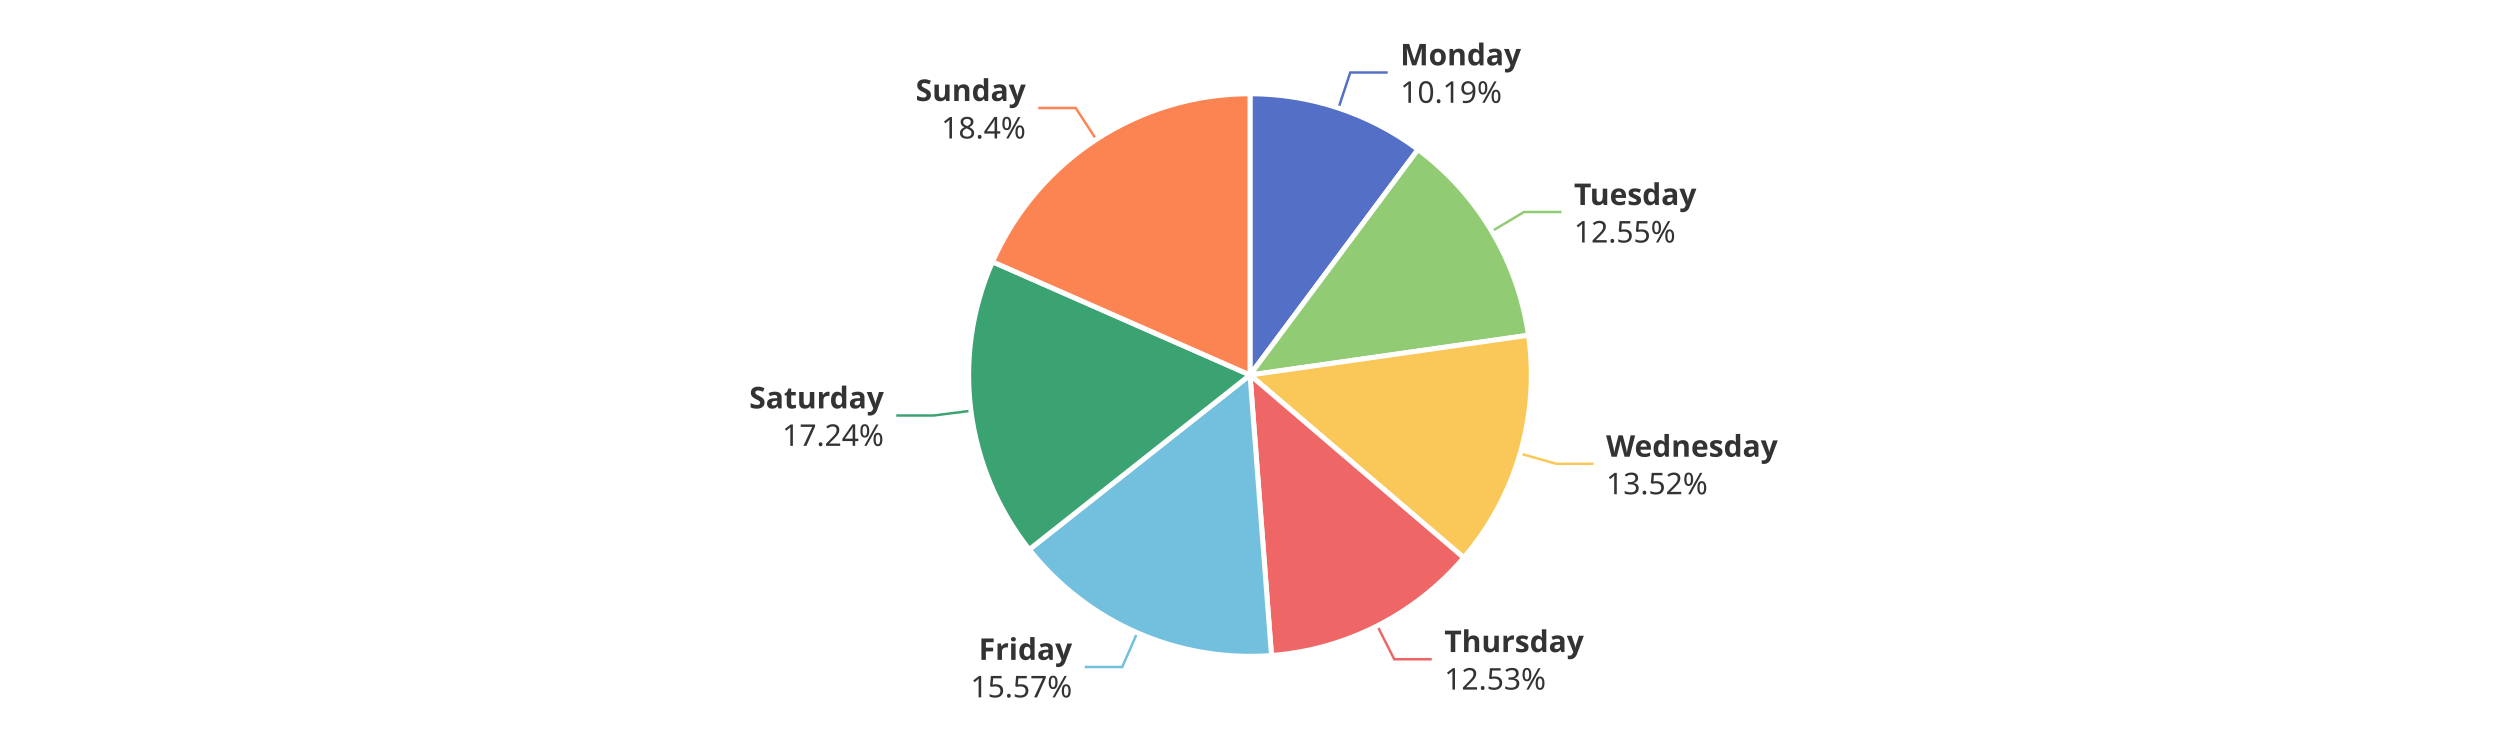
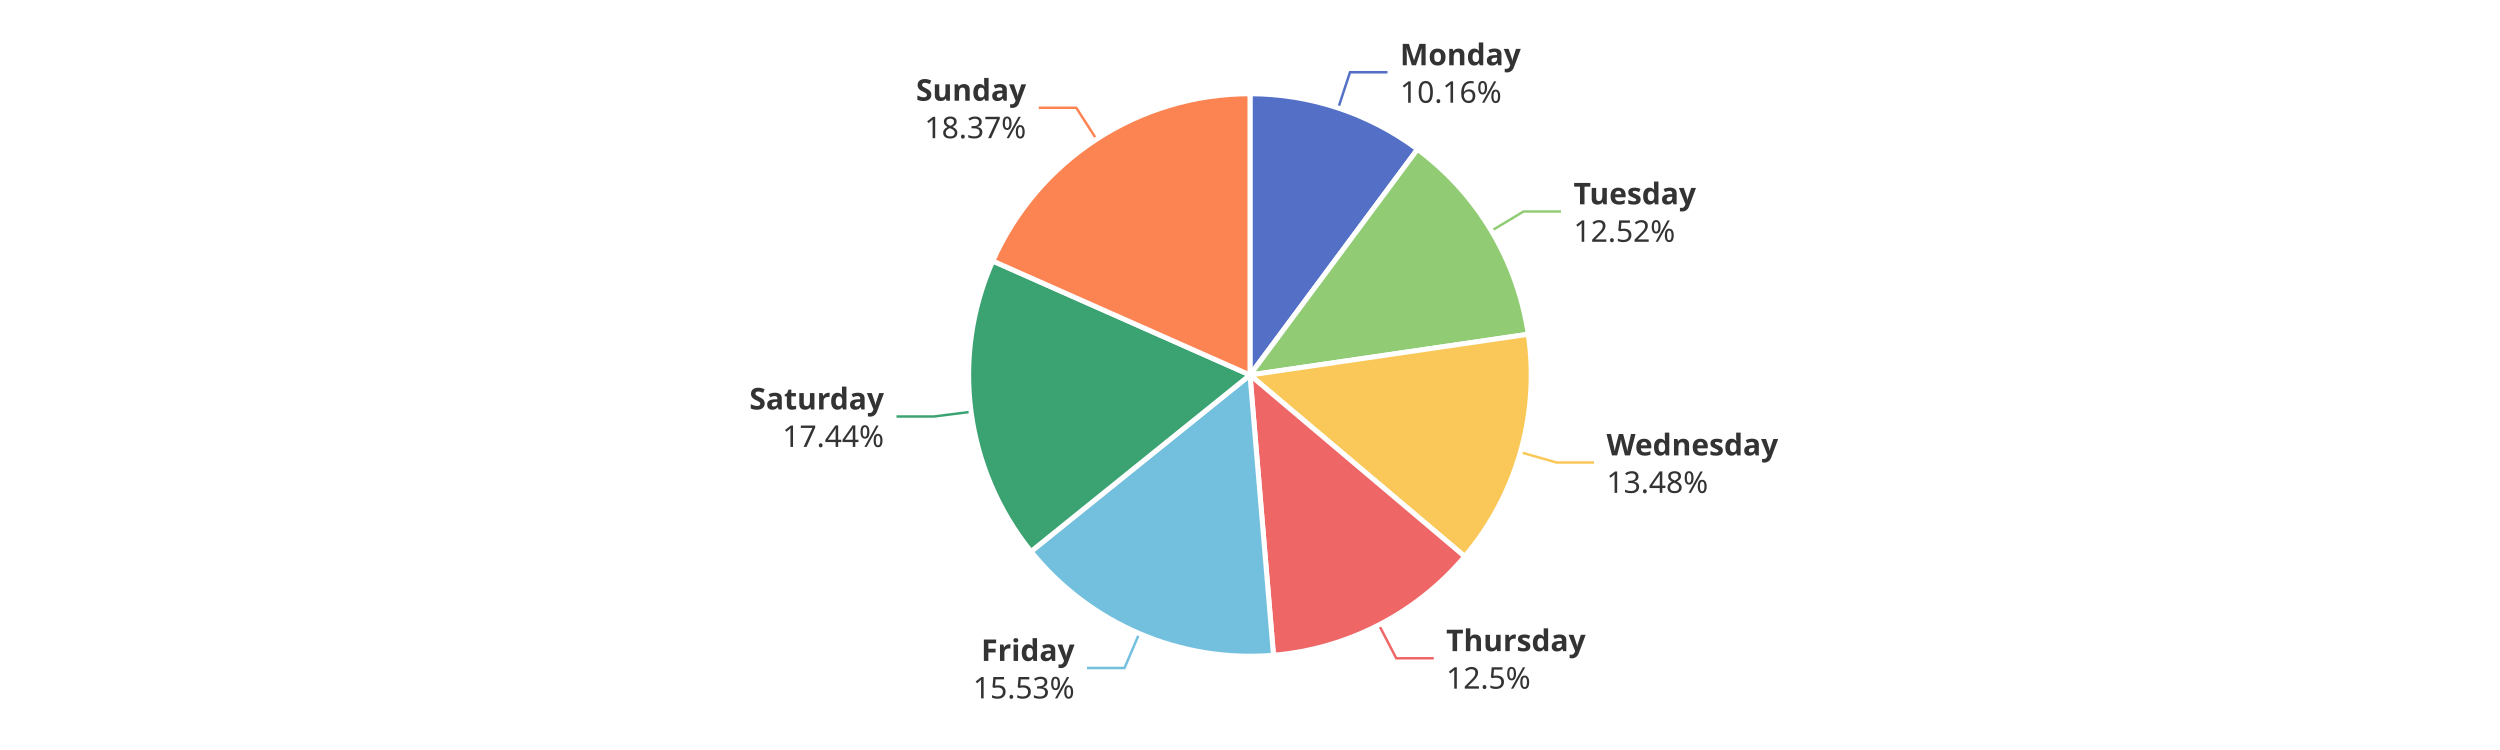
<svg xmlns="http://www.w3.org/2000/svg" width="1000" height="300" version="1.1" baseProfile="full" viewBox="0 0 1000 300">
  <rect width="1000" height="300" x="0" y="0" id="0" fill="#ffffff" />
-   <polyline points="535.4 43.2 540.1 29 555.1 29" fill="none" stroke="#5470c6" />
-   <polyline points="596.7 92.5 609.6 84.8 624.6 84.8" fill="none" stroke="#91cc75" />
-   <polyline points="608 181.4 622.4 185.5 637.4 185.5" fill="none" stroke="#fac858" />
-   <polyline points="550.9 250.3 557.7 263.7 572.7 263.7" fill="none" stroke="#ee6666" />
-   <polyline points="454.9 253.1 448.9 266.8 433.9 266.8" fill="none" stroke="#73c0de" />
-   <polyline points="388.4 164.3 373.5 166.2 358.5 166.2" fill="none" stroke="#3ba272" />
-   <polyline points="438.5 55.8 430.3 43.2 415.3 43.2" fill="none" stroke="#fc8452" />
-   <path d="M500 37.5A112.5 112.5 0 0 1 567.2 59.8L500 150Z" fill="#5470c6" stroke="#fff" stroke-width="2" stroke-linejoin="round" />
-   <path d="M567.2 59.8A112.5 112.5 0 0 1 611.4 134.1L500 150Z" fill="#91cc75" stroke="#fff" stroke-width="2" stroke-linejoin="round" />
-   <path d="M611.4 134.1A112.5 112.5 0 0 1 585.5 223.1L500 150Z" fill="#fac858" stroke="#fff" stroke-width="2" stroke-linejoin="round" />
-   <path d="M585.5 223.1A112.5 112.5 0 0 1 508.6 262.2L500 150Z" fill="#ee6666" stroke="#fff" stroke-width="2" stroke-linejoin="round" />
-   <path d="M508.6 262.2A112.5 112.5 0 0 1 411.7 219.8L500 150Z" fill="#73c0de" stroke="#fff" stroke-width="2" stroke-linejoin="round" />
-   <path d="M411.7 219.8A112.5 112.5 0 0 1 397 104.7L500 150Z" fill="#3ba272" stroke="#fff" stroke-width="2" stroke-linejoin="round" />
-   <path d="M397 104.7A112.5 112.5 0 0 1 500 37.5L500 150Z" fill="#fc8452" stroke="#fff" stroke-width="2" stroke-linejoin="round" />
-   <path d="M0 -15l42.8 0l0 30l-42.8 0Z" transform="translate(560.1189 28.9763)" fill="none" />
-   <text dominant-baseline="central" text-anchor="start" style="font-size:12px;font-family:sans-serif;font-weight:bold;" y="-7.5" transform="translate(560.1189 28.9763)" fill="#333" stroke="rgb(255,255,255)" stroke-width="2" paint-order="stroke" stroke-miterlimit="2">Monday</text>
-   <text dominant-baseline="central" text-anchor="start" style="font-size:12px;font-family:sans-serif;" y="7.5" transform="translate(560.1189 28.9763)" fill="#333" stroke="rgb(255,255,255)" stroke-width="2" paint-order="stroke" stroke-miterlimit="2">10.19%</text>
-   <path d="M0 -15l46.2 0l0 30l-46.2 0Z" transform="translate(629.5949 84.8447)" fill="none" />
-   <text dominant-baseline="central" text-anchor="start" style="font-size:12px;font-family:sans-serif;font-weight:bold;" y="-7.5" transform="translate(629.5949 84.8447)" fill="#333" stroke="rgb(255,255,255)" stroke-width="2" paint-order="stroke" stroke-miterlimit="2">Tuesday</text>
-   <text dominant-baseline="central" text-anchor="start" style="font-size:12px;font-family:sans-serif;" y="7.5" transform="translate(629.5949 84.8447)" fill="#333" stroke="rgb(255,255,255)" stroke-width="2" paint-order="stroke" stroke-miterlimit="2">12.55%</text>
-   <path d="M0 -15l63.6 0l0 30l-63.6 0Z" transform="translate(642.444 185.5487)" fill="none" />
-   <text dominant-baseline="central" text-anchor="start" style="font-size:12px;font-family:sans-serif;font-weight:bold;" y="-7.5" transform="translate(642.444 185.5487)" fill="#333" stroke="rgb(255,255,255)" stroke-width="2" paint-order="stroke" stroke-miterlimit="2">Wednesday</text>
-   <text dominant-baseline="central" text-anchor="start" style="font-size:12px;font-family:sans-serif;" y="7.5" transform="translate(642.444 185.5487)" fill="#333" stroke="rgb(255,255,255)" stroke-width="2" paint-order="stroke" stroke-miterlimit="2">13.52%</text>
-   <path d="M0 -15l50.2 0l0 30l-50.2 0Z" transform="translate(577.7356 263.6787)" fill="none" />
-   <text dominant-baseline="central" text-anchor="start" style="font-size:12px;font-family:sans-serif;font-weight:bold;" y="-7.5" transform="translate(577.7356 263.6787)" fill="#333" stroke="rgb(255,255,255)" stroke-width="2" paint-order="stroke" stroke-miterlimit="2">Thursday</text>
-   <text dominant-baseline="central" text-anchor="start" style="font-size:12px;font-family:sans-serif;" y="7.5" transform="translate(577.7356 263.6787)" fill="#333" stroke="rgb(255,255,255)" stroke-width="2" paint-order="stroke" stroke-miterlimit="2">12.53%</text>
-   <path d="M-40.9 -15l40.9 0l0 30l-40.9 0Z" transform="translate(428.8543 266.792)" fill="none" />
-   <text dominant-baseline="central" text-anchor="end" style="font-size:12px;font-family:sans-serif;font-weight:bold;" y="-7.5" transform="translate(428.8543 266.792)" fill="#333" stroke="rgb(255,255,255)" stroke-width="2" paint-order="stroke" stroke-miterlimit="2">Friday</text>
-   <text dominant-baseline="central" text-anchor="end" style="font-size:12px;font-family:sans-serif;" y="7.5" transform="translate(428.8543 266.792)" fill="#333" stroke="rgb(255,255,255)" stroke-width="2" paint-order="stroke" stroke-miterlimit="2">15.57%</text>
-   <path d="M-48.2 -15l48.2 0l0 30l-48.2 0Z" transform="translate(353.533 166.1969)" fill="none" />
-   <text dominant-baseline="central" text-anchor="end" style="font-size:12px;font-family:sans-serif;font-weight:bold;" y="-7.5" transform="translate(353.533 166.1969)" fill="#333" stroke="rgb(255,255,255)" stroke-width="2" paint-order="stroke" stroke-miterlimit="2">Saturday</text>
-   <text dominant-baseline="central" text-anchor="end" style="font-size:12px;font-family:sans-serif;" y="7.5" transform="translate(353.533 166.1969)" fill="#333" stroke="rgb(255,255,255)" stroke-width="2" paint-order="stroke" stroke-miterlimit="2">17.24%</text>
-   <path d="M-40.9 -15l40.9 0l0 30l-40.9 0Z" transform="translate(410.3074 43.233)" fill="none" />
-   <text dominant-baseline="central" text-anchor="end" style="font-size:12px;font-family:sans-serif;font-weight:bold;" y="-7.5" transform="translate(410.3074 43.233)" fill="#333" stroke="rgb(255,255,255)" stroke-width="2" paint-order="stroke" stroke-miterlimit="2">Sunday</text>
-   <text dominant-baseline="central" text-anchor="end" style="font-size:12px;font-family:sans-serif;" y="7.5" transform="translate(410.3074 43.233)" fill="#333" stroke="rgb(255,255,255)" stroke-width="2" paint-order="stroke" stroke-miterlimit="2">18.4%</text>
+   <polyline points="535.3 43.2 540 28.9 555 28.9" fill="none" stroke="#5470c6" />
+   <polyline points="596.6 92.3 609.4 84.6 624.4 84.6" fill="none" stroke="#91cc75" />
+   <polyline points="608.2 180.9 622.6 185 637.6 185" fill="none" stroke="#fac858" />
+   <polyline points="551.6 250 558.5 263.3 573.5 263.3" fill="none" stroke="#ee6666" />
+   <polyline points="455.7 253.4 449.8 267.2 434.8 267.2" fill="none" stroke="#73c0de" />
+   <polyline points="388.5 164.7 373.6 166.6 358.6 166.6" fill="none" stroke="#3ba272" />
+   <polyline points="438.6 55.7 430.5 43.1 415.5 43.1" fill="none" stroke="#fc8452" />
+   <path d="M500 37.5A112.5 112.5 0 0 1 567 59.7L500 150Z" fill="#5470c6" stroke="#fff" stroke-width="2" stroke-linejoin="round" />
+   <path d="M567 59.7A112.5 112.5 0 0 1 611.3 133.7L500 150Z" fill="#91cc75" stroke="#fff" stroke-width="2" stroke-linejoin="round" />
+   <path d="M611.3 133.7A112.5 112.5 0 0 1 585.9 222.6L500 150Z" fill="#fac858" stroke="#fff" stroke-width="2" stroke-linejoin="round" />
+   <path d="M585.9 222.6A112.5 112.5 0 0 1 509.4 262.1L500 150Z" fill="#ee6666" stroke="#fff" stroke-width="2" stroke-linejoin="round" />
+   <path d="M509.4 262.1A112.5 112.5 0 0 1 412.4 220.6L500 150Z" fill="#73c0de" stroke="#fff" stroke-width="2" stroke-linejoin="round" />
+   <path d="M412.4 220.6A112.5 112.5 0 0 1 397.1 104.4L500 150Z" fill="#3ba272" stroke="#fff" stroke-width="2" stroke-linejoin="round" />
+   <path d="M397.1 104.4A112.5 112.5 0 0 1 500 37.5L500 150Z" fill="#fc8452" stroke="#fff" stroke-width="2" stroke-linejoin="round" />
+   <path d="M0 -15l42.8 0l0 30l-42.8 0Z" transform="translate(560.0164 28.9424)" fill="none" />
+   <text dominant-baseline="central" text-anchor="start" style="font-size:12px;font-family:sans-serif;font-weight:bold;" y="-7.5" transform="translate(560.0164 28.9424)" fill="#333" stroke="rgb(255,255,255)" stroke-width="2" paint-order="stroke" stroke-miterlimit="2">Monday</text>
+   <text dominant-baseline="central" text-anchor="start" style="font-size:12px;font-family:sans-serif;" y="7.5" transform="translate(560.0164 28.9424)" fill="#333" stroke="rgb(255,255,255)" stroke-width="2" paint-order="stroke" stroke-miterlimit="2">10.16%</text>
+   <path d="M0 -15l46.2 0l0 30l-46.2 0Z" transform="translate(629.4305 84.569)" fill="none" />
+   <text dominant-baseline="central" text-anchor="start" style="font-size:12px;font-family:sans-serif;font-weight:bold;" y="-7.5" transform="translate(629.4305 84.569)" fill="#333" stroke="rgb(255,255,255)" stroke-width="2" paint-order="stroke" stroke-miterlimit="2">Tuesday</text>
+   <text dominant-baseline="central" text-anchor="start" style="font-size:12px;font-family:sans-serif;" y="7.5" transform="translate(629.4305 84.569)" fill="#333" stroke="rgb(255,255,255)" stroke-width="2" paint-order="stroke" stroke-miterlimit="2">12.52%</text>
+   <path d="M0 -15l63.6 0l0 30l-63.6 0Z" transform="translate(642.6018 185.0008)" fill="none" />
+   <text dominant-baseline="central" text-anchor="start" style="font-size:12px;font-family:sans-serif;font-weight:bold;" y="-7.5" transform="translate(642.6018 185.0008)" fill="#333" stroke="rgb(255,255,255)" stroke-width="2" paint-order="stroke" stroke-miterlimit="2">Wednesday</text>
+   <text dominant-baseline="central" text-anchor="start" style="font-size:12px;font-family:sans-serif;" y="7.5" transform="translate(642.6018 185.0008)" fill="#333" stroke="rgb(255,255,255)" stroke-width="2" paint-order="stroke" stroke-miterlimit="2">13.48%</text>
+   <path d="M0 -15l50.2 0l0 30l-50.2 0Z" transform="translate(578.4649 263.3054)" fill="none" />
+   <text dominant-baseline="central" text-anchor="start" style="font-size:12px;font-family:sans-serif;font-weight:bold;" y="-7.5" transform="translate(578.4649 263.3054)" fill="#333" stroke="rgb(255,255,255)" stroke-width="2" paint-order="stroke" stroke-miterlimit="2">Thursday</text>
+   <text dominant-baseline="central" text-anchor="start" style="font-size:12px;font-family:sans-serif;" y="7.5" transform="translate(578.4649 263.3054)" fill="#333" stroke="rgb(255,255,255)" stroke-width="2" paint-order="stroke" stroke-miterlimit="2">12.5%</text>
+   <path d="M-40.9 -15l40.9 0l0 30l-40.9 0Z" transform="translate(429.8325 267.2155)" fill="none" />
+   <text dominant-baseline="central" text-anchor="end" style="font-size:12px;font-family:sans-serif;font-weight:bold;" y="-7.5" transform="translate(429.8325 267.2155)" fill="#333" stroke="rgb(255,255,255)" stroke-width="2" paint-order="stroke" stroke-miterlimit="2">Friday</text>
+   <text dominant-baseline="central" text-anchor="end" style="font-size:12px;font-family:sans-serif;" y="7.5" transform="translate(429.8325 267.2155)" fill="#333" stroke="rgb(255,255,255)" stroke-width="2" paint-order="stroke" stroke-miterlimit="2">15.53%</text>
+   <path d="M-48.2 -15l48.2 0l0 30l-48.2 0Z" transform="translate(353.5877 166.6189)" fill="none" />
+   <text dominant-baseline="central" text-anchor="end" style="font-size:12px;font-family:sans-serif;font-weight:bold;" y="-7.5" transform="translate(353.5877 166.6189)" fill="#333" stroke="rgb(255,255,255)" stroke-width="2" paint-order="stroke" stroke-miterlimit="2">Saturday</text>
+   <text dominant-baseline="central" text-anchor="end" style="font-size:12px;font-family:sans-serif;" y="7.5" transform="translate(353.5877 166.6189)" fill="#333" stroke="rgb(255,255,255)" stroke-width="2" paint-order="stroke" stroke-miterlimit="2">17.44%</text>
+   <path d="M-40.9 -15l40.9 0l0 30l-40.9 0Z" transform="translate(410.4566 43.1357)" fill="none" />
+   <text dominant-baseline="central" text-anchor="end" style="font-size:12px;font-family:sans-serif;font-weight:bold;" y="-7.5" transform="translate(410.4566 43.1357)" fill="#333" stroke="rgb(255,255,255)" stroke-width="2" paint-order="stroke" stroke-miterlimit="2">Sunday</text>
+   <text dominant-baseline="central" text-anchor="end" style="font-size:12px;font-family:sans-serif;" y="7.5" transform="translate(410.4566 43.1357)" fill="#333" stroke="rgb(255,255,255)" stroke-width="2" paint-order="stroke" stroke-miterlimit="2">18.37%</text>
</svg>
